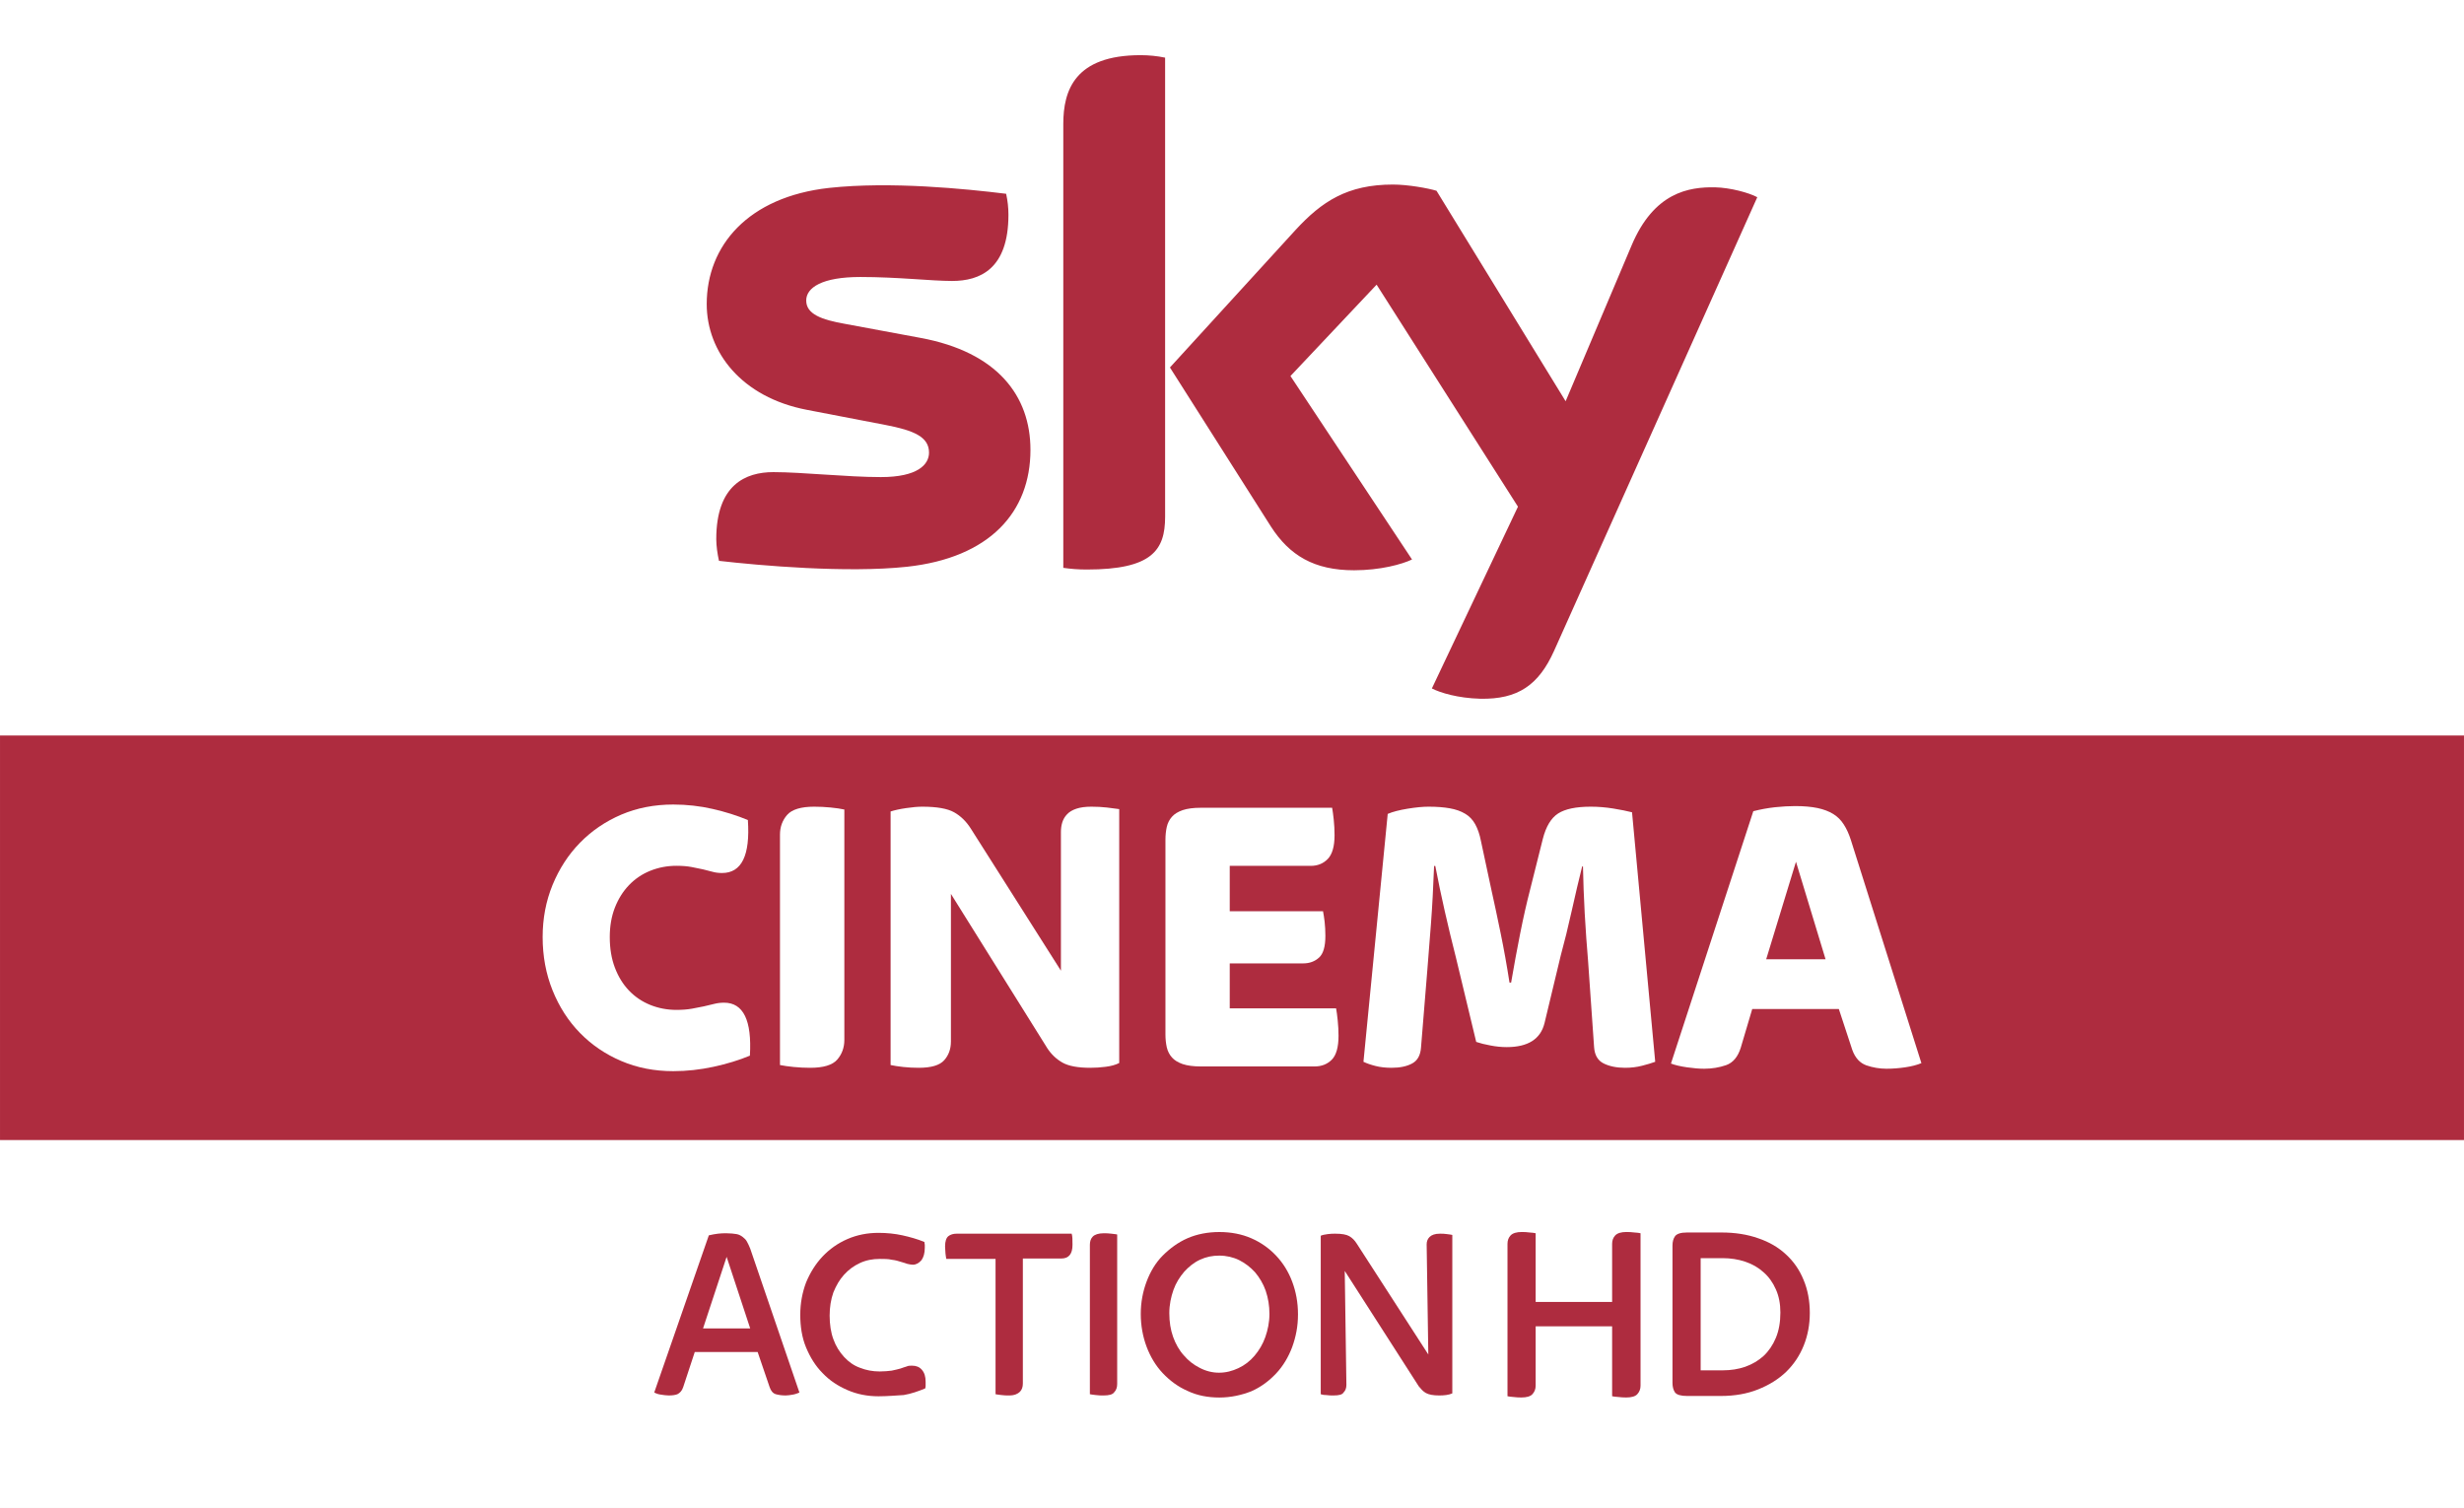
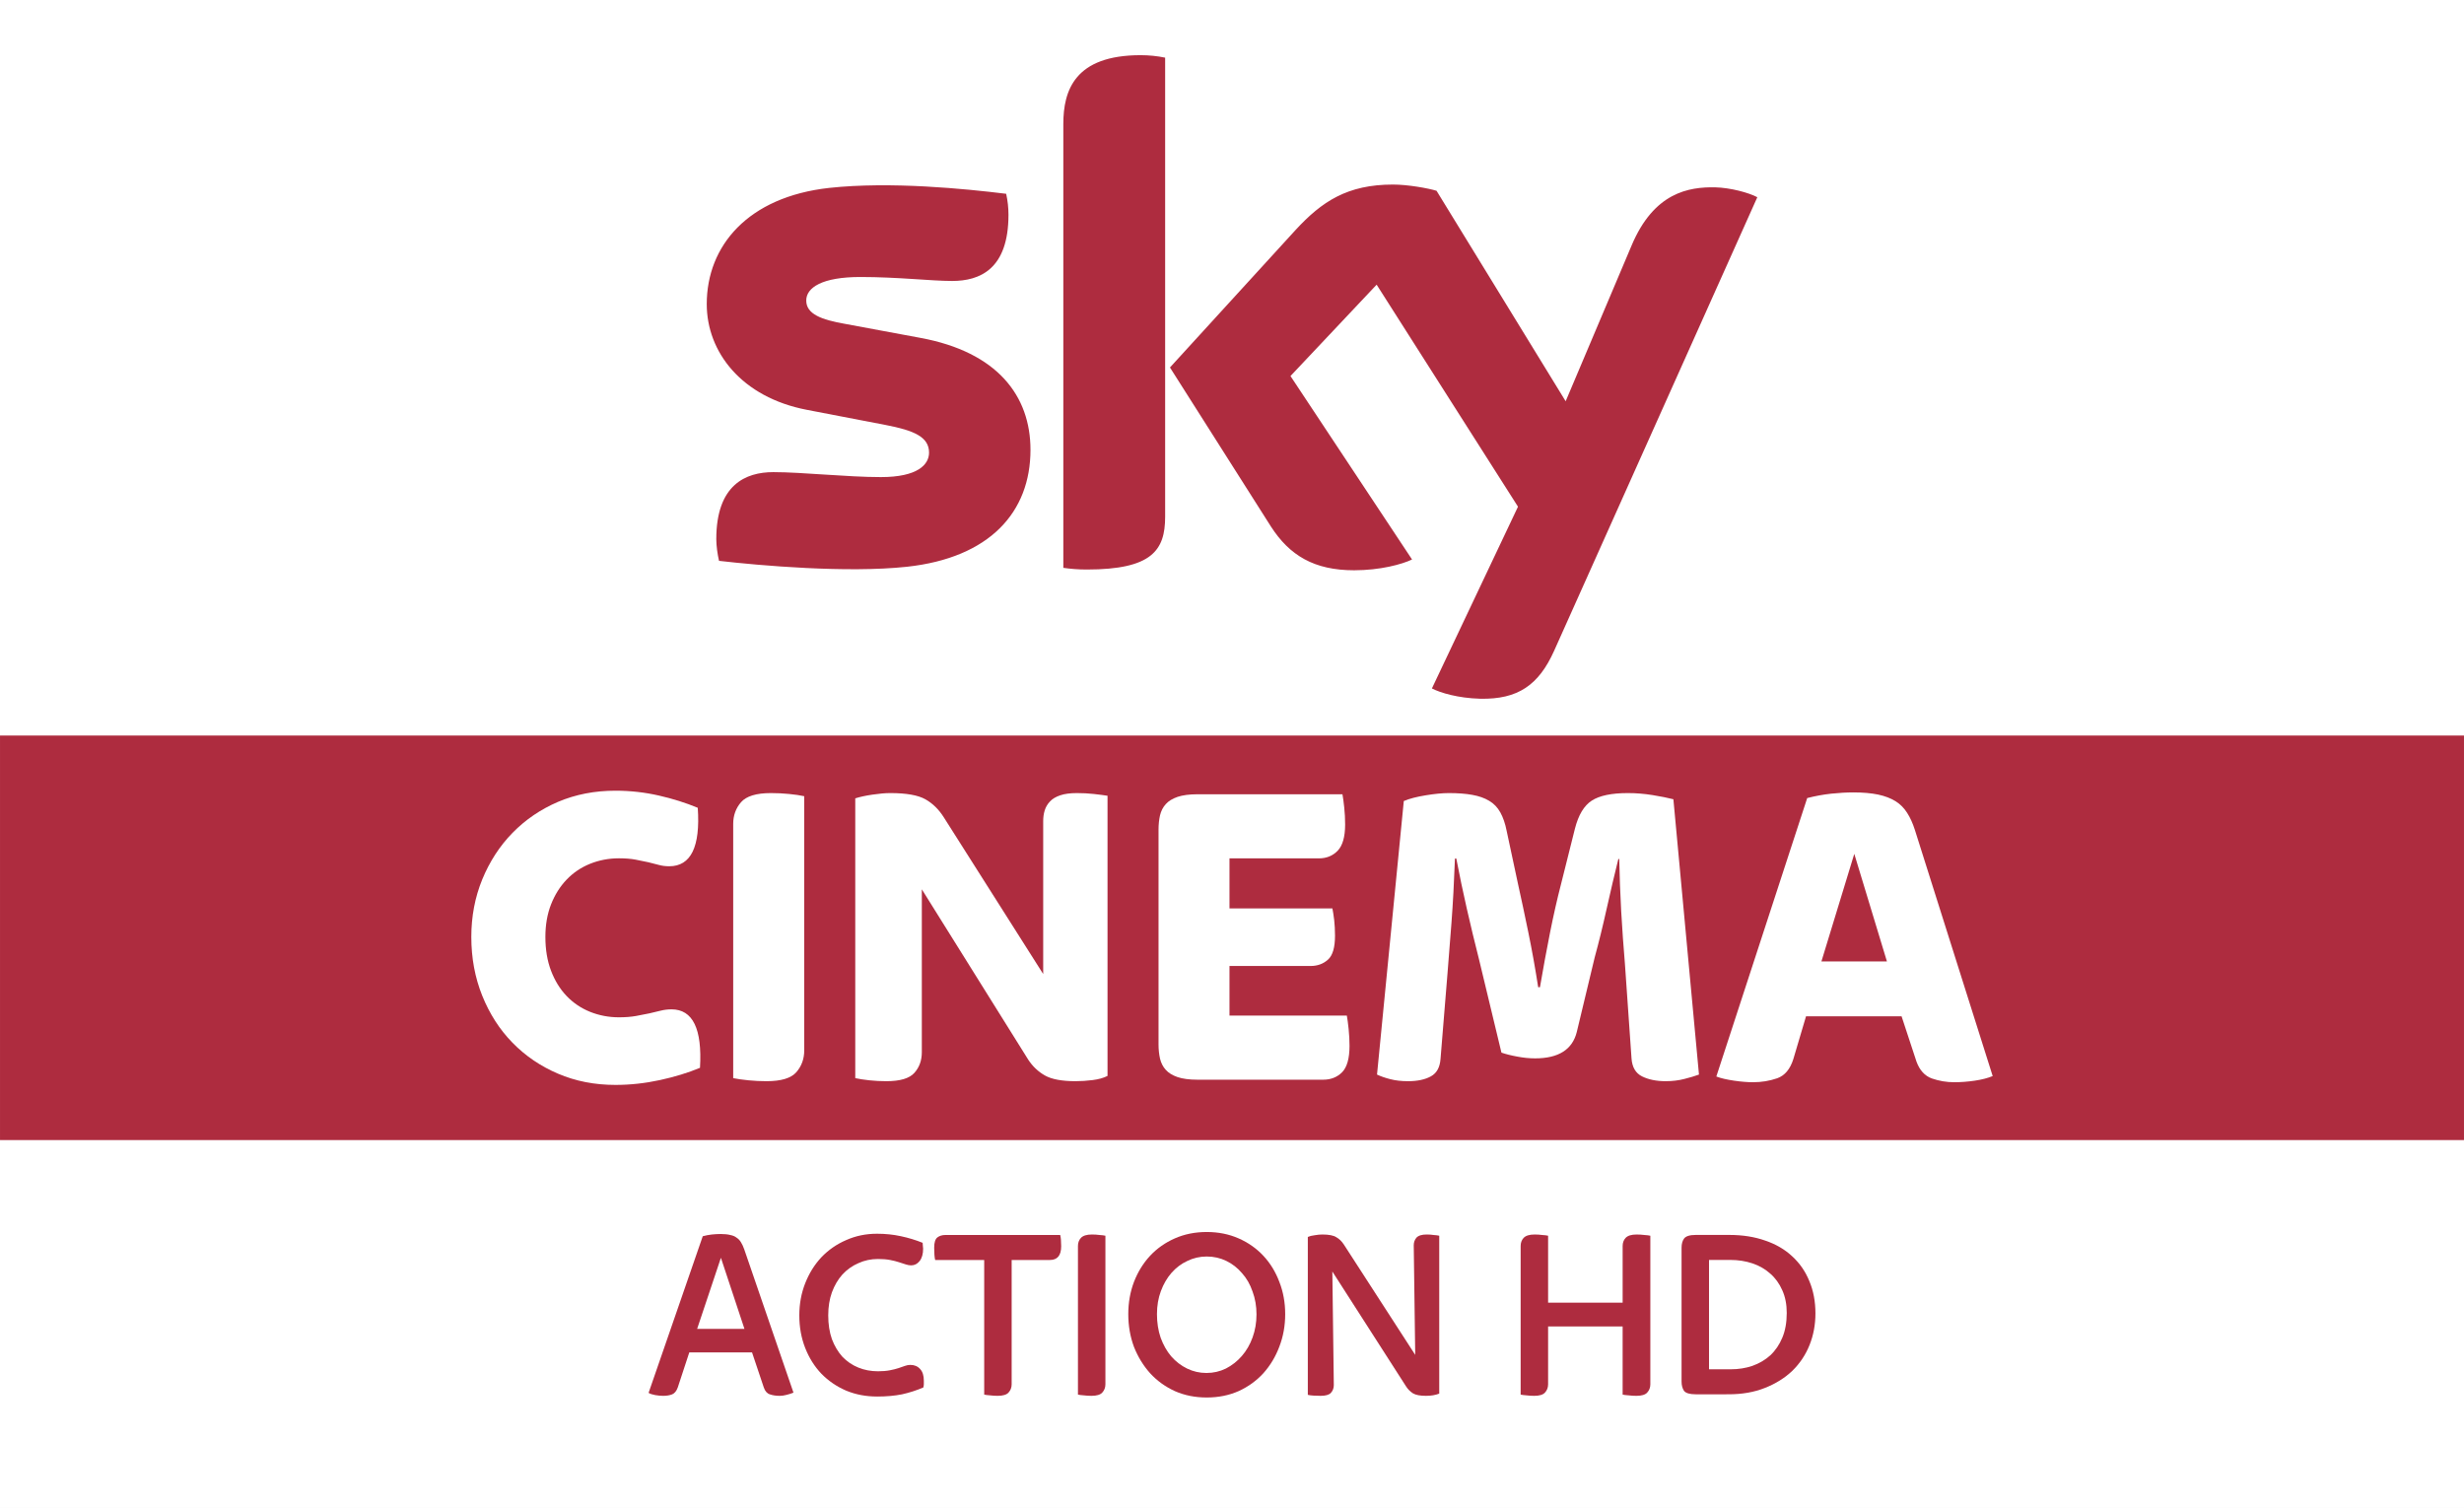
<svg xmlns="http://www.w3.org/2000/svg" width="1340" height="820" version="1.1" viewBox="0 0 354.54 216.96">
-   <path d="m-7.3425e-4 0h354.54v216.96h-354.54z" fill="#fff" style="paint-order:stroke fill markers" />
-   <path d="m-7.4105e-4 105.83h354.54v58.209h-354.54z" fill="#ae2c3f" style="paint-order:stroke fill markers" />
-   <path d="m148.27 64.721c0 8.973-5.865 15.531-17.77 16.828-8.628 0.925-21.118-0.167-27.047-0.85-0.221-0.968-0.392-2.173-0.392-3.121 0-7.855 4.244-9.646 8.214-9.646 4.125 0 10.627 0.715 15.465 0.715 5.311 0 6.934-1.807 6.934-3.523 0-2.254-2.148-3.19-6.274-3.981l-11.294-2.173c-9.402-1.802-14.418-8.312-14.418-15.217 0-8.395 5.938-15.424 17.614-16.717 8.83-0.956 19.573 0.123 25.47 0.847 0.217 1.015 0.33 1.972 0.33 3.026 0 7.828-4.125 9.517-8.101 9.517-3.056 0-7.794-0.572-13.203-0.572-5.509 0-7.794 1.525-7.794 3.383 0 1.956 2.176 2.767 5.626 3.371l10.796 2.005c11.091 2.046 15.843 8.351 15.843 16.109m19.377 9.635c0 4.815-1.89 7.59-11.276 7.59-1.244 0-2.333-0.092-3.375-0.242v-63.858c0-4.849 1.647-9.909 11.132-9.909 1.194 0 2.398 0.123 3.519 0.357v66.06m38.382 24.704c1.229 0.629 3.76 1.393 6.943 1.479 5.445 0.118 8.423-1.975 10.628-6.859l29.254-65.303c-1.206-0.651-3.876-1.372-6.068-1.423-3.758-0.07-8.805 0.703-12.036 8.405l-9.473 22.377-18.578-30.286c-1.198-0.368-4.123-0.895-6.273-0.895-6.548 0-10.219 2.42-14.023 6.549l-18.062 19.771 14.528 22.885c2.685 4.169 6.224 6.295 11.971 6.295 3.757 0 6.886-0.856 8.335-1.55l-17.492-26.398 12.396-13.146 20.339 31.944-12.388 26.156" fill="#ae2c3f" stroke-width="2.944" />
-   <g transform="matrix(.59573 0 0 .59573 -47.895 102.25)">
-     <g transform="matrix(16.279 0 0 -16.279 243.01 87.08)">
-       <path d="m0 0c-0.279 0-0.536 0.05-0.772 0.151-0.235 0.1-0.439 0.239-0.612 0.416s-0.308 0.387-0.407 0.632c-0.098 0.244-0.147 0.507-0.147 0.791 0 0.275 0.049 0.533 0.147 0.773 0.099 0.24 0.234 0.449 0.407 0.626s0.377 0.316 0.612 0.417c0.236 0.1 0.493 0.15 0.772 0.15 0.2 0 0.395-0.022 0.583-0.065 0.189-0.043 0.363-0.098 0.524-0.165 0.036-0.524-0.092-0.786-0.383-0.786-0.051 0-0.098 6e-3 -0.141 0.018s-0.09 0.024-0.141 0.036c-0.051 0.011-0.108 0.023-0.171 0.035s-0.138 0.018-0.224 0.018c-0.137 0-0.267-0.025-0.389-0.074-0.121-0.049-0.226-0.12-0.315-0.213-0.088-0.092-0.158-0.203-0.209-0.333s-0.076-0.276-0.076-0.437c0-0.17 0.025-0.321 0.076-0.455s0.121-0.247 0.209-0.339c0.089-0.093 0.194-0.164 0.315-0.213 0.122-0.049 0.252-0.074 0.389-0.074 0.086 0 0.163 6e-3 0.23 0.018s0.126 0.024 0.179 0.035c0.053 0.012 0.103 0.024 0.151 0.036 0.047 0.012 0.096 0.018 0.147 0.018 0.286 0 0.414-0.262 0.383-0.786-0.161-0.067-0.341-0.122-0.539-0.165-0.199-0.043-0.398-0.065-0.598-0.065" fill="#fff" />
-     </g>
-     <g transform="matrix(16.279 0 0 -16.279 276.08 86.266)">
-       <path d="m0 0c-0.082 0-0.164 4e-3 -0.244 0.012-0.081 8e-3 -0.149 0.018-0.204 0.029v3.419c0 0.114 0.036 0.212 0.106 0.292 0.071 0.081 0.205 0.122 0.401 0.122 0.082 0 0.164-4e-3 0.244-0.012 0.081-8e-3 0.149-0.018 0.204-0.03v-3.419c0-0.114-0.036-0.211-0.106-0.292-0.071-0.081-0.205-0.121-0.401-0.121" fill="#fff" />
-     </g>
-     <g transform="matrix(16.279 0 0 -16.279 302.31 86.266)">
-       <path d="m0 0c-0.079 0-0.155 4e-3 -0.23 0.012-0.074 8e-3 -0.137 0.018-0.188 0.029v3.762c0.059 0.019 0.135 0.036 0.23 0.05 0.094 0.014 0.174 0.021 0.241 0.021 0.216 0 0.373-0.028 0.471-0.083s0.181-0.136 0.248-0.242l1.337-2.108v2.055c0 0.051 6e-3 0.099 0.02 0.144s0.037 0.086 0.071 0.121c0.033 0.036 0.079 0.063 0.138 0.083s0.134 0.03 0.224 0.03c0.079 0 0.154-4e-3 0.227-0.012 0.072-8e-3 0.134-0.016 0.185-0.024v-3.767c-0.055-0.028-0.121-0.046-0.2-0.056-0.078-0.01-0.155-0.015-0.23-0.015-0.184 0-0.322 0.026-0.412 0.077s-0.165 0.122-0.224 0.212l-1.431 2.291v-2.19c0-0.111-0.033-0.203-0.1-0.278s-0.193-0.112-0.377-0.112" fill="#fff" />
-     </g>
-     <g transform="matrix(16.279 0 0 -16.279 370.42 85.94)">
-       <path d="m0 0c-0.11 0-0.199 0.012-0.268 0.035-0.069 0.024-0.122 0.056-0.159 0.098-0.037 0.041-0.063 0.091-0.077 0.15-0.013 0.059-0.02 0.122-0.02 0.189v2.894c0 0.067 7e-3 0.13 0.02 0.189 0.014 0.059 0.04 0.109 0.077 0.15 0.037 0.042 0.09 0.074 0.159 0.098 0.069 0.023 0.158 0.035 0.268 0.035h1.949c8e-3 -0.043 0.016-0.102 0.024-0.177s0.012-0.152 0.012-0.23c0-0.166-0.034-0.283-0.1-0.352-0.067-0.069-0.151-0.103-0.254-0.103h-1.201v-0.673h1.384c8e-3 -0.04 0.016-0.092 0.024-0.157 7e-3 -0.065 0.011-0.135 0.011-0.209 0-0.158-0.031-0.265-0.094-0.322s-0.141-0.086-0.235-0.086h-1.09v-0.667h1.578c8e-3 -0.043 0.016-0.103 0.024-0.18s0.012-0.153 0.012-0.227c0-0.17-0.034-0.288-0.1-0.355-0.067-0.067-0.152-0.1-0.254-0.1h-1.69" fill="#fff" />
-     </g>
-     <g transform="matrix(16.279 0 0 -16.279 416.52 86.266)">
-       <path d="m0 0c-0.09 0-0.17 9e-3 -0.239 0.027-0.068 0.017-0.128 0.038-0.179 0.062l0.36 3.678c0.074 0.032 0.173 0.057 0.294 0.077 0.122 0.02 0.226 0.03 0.312 0.03 0.122 0 0.227-8e-3 0.315-0.024 0.089-0.016 0.164-0.042 0.227-0.08 0.063-0.037 0.113-0.089 0.15-0.156s0.066-0.15 0.085-0.248l0.153-0.715c0.044-0.197 0.09-0.414 0.139-0.652s0.093-0.484 0.132-0.735h0.024c0.043 0.251 0.088 0.496 0.135 0.732s0.096 0.452 0.147 0.649l0.188 0.75c0.047 0.185 0.123 0.311 0.227 0.378s0.265 0.101 0.485 0.101c0.11 0 0.22-9e-3 0.332-0.027s0.205-0.037 0.28-0.056l0.344-3.702c-0.055-0.02-0.121-0.04-0.197-0.059-0.077-0.02-0.161-0.03-0.251-0.03-0.125 0-0.232 0.022-0.318 0.065s-0.133 0.124-0.141 0.242l-0.089 1.275c-0.019 0.225-0.036 0.46-0.05 0.706-0.013 0.246-0.022 0.479-0.026 0.7h-0.012c-0.051-0.205-0.103-0.426-0.156-0.664-0.053-0.239-0.107-0.458-0.162-0.659l-0.241-1.004c-0.059-0.236-0.246-0.354-0.56-0.354-0.079 0-0.159 8e-3 -0.241 0.024-0.083 0.015-0.154 0.033-0.212 0.053l-0.301 1.252c-0.059 0.232-0.114 0.46-0.165 0.685-0.051 0.224-0.098 0.448-0.141 0.673h-0.018c-0.012-0.315-0.027-0.604-0.047-0.865-0.02-0.262-0.037-0.488-0.053-0.676l-0.094-1.152c-8e-3 -0.114-0.051-0.193-0.13-0.236-0.078-0.043-0.18-0.065-0.306-0.065" fill="#fff" />
-     </g>
-     <g transform="matrix(16.279 0 0 -16.279 506.99 60.056)">
-       <path d="m0 0h0.881l-0.439 1.447-0.442-1.447m-0.919-1.624c-0.074 0-0.16 7e-3 -0.256 0.021s-0.176 0.032-0.238 0.056l1.222 3.744c0.106 0.027 0.213 0.047 0.322 0.059 0.108 0.011 0.207 0.017 0.298 0.017 0.13 0 0.241-0.01 0.333-0.029 0.093-0.02 0.171-0.05 0.234-0.089s0.115-0.091 0.156-0.156c0.042-0.065 0.076-0.141 0.104-0.228l1.047-3.312c-0.067-0.028-0.147-0.048-0.241-0.062-0.095-0.014-0.187-0.021-0.277-0.021-0.102 0-0.202 0.017-0.298 0.05-0.096 0.034-0.166 0.11-0.209 0.228l-0.2 0.608h-1.285l-0.17-0.573c-0.043-0.138-0.116-0.224-0.218-0.26-0.102-0.035-0.21-0.053-0.324-0.053" fill="#fff" />
-     </g>
-   </g>
-   <g fill="#ae2c3f">
-     <g transform="matrix(.59532 0 0 .59532 -17.549 97.44)">
-       <g fill="#ae2c3f">
-         <path d="m191.1 173.6c-0.6 0-1.2-0.1-1.9-0.2s-1.2-0.3-1.6-0.5l13.2-38c0.8-0.2 1.5-0.3 2.2-0.4s1.4-0.1 2.1-0.1c1 0 1.7 0.1 2.4 0.2 0.6 0.1 1.1 0.4 1.5 0.7s0.8 0.7 1 1.1c0.3 0.5 0.5 1 0.8 1.7l11.9 34.8c-0.5 0.2-1 0.4-1.6 0.5s-1.2 0.2-1.7 0.2c-0.9 0-1.7-0.1-2.4-0.3s-1.2-0.8-1.5-1.7l-2.9-8.5h-15.2l-2.8 8.5c-0.3 0.9-0.8 1.4-1.4 1.7-0.5 0.2-1.2 0.3-2.1 0.3zm8.3-16.2h11.4l-5.7-17.3z" />
-         <path d="m241.8 173.8c-2.7 0-5.2-0.5-7.5-1.5s-4.3-2.3-6-4.1c-1.7-1.7-3-3.8-4-6.2s-1.4-5.1-1.4-7.9 0.5-5.4 1.4-7.8c1-2.4 2.3-4.5 4-6.3s3.7-3.2 6-4.2 4.8-1.5 7.5-1.5c2 0 4 0.2 5.8 0.6s3.6 0.9 5.3 1.6c0 0.3 0.1 0.5 0.1 0.7v0.7c0 1.3-0.3 2.3-0.8 3-0.6 0.7-1.3 1.1-2.1 1.1-0.4 0-0.8-0.1-1.3-0.2-0.5-0.2-1-0.3-1.6-0.5s-1.3-0.4-2.2-0.5c-0.8-0.2-1.8-0.2-2.9-0.2-1.7 0-3.3 0.3-4.8 1s-2.7 1.6-3.8 2.8-1.9 2.6-2.6 4.3c-0.6 1.7-0.9 3.6-0.9 5.6 0 2.1 0.3 4.1 0.9 5.7 0.6 1.7 1.5 3.1 2.6 4.3s2.4 2.1 3.8 2.6c1.5 0.6 3.1 0.9 4.8 0.9 1.1 0 2.1-0.1 2.9-0.2 0.8-0.2 1.5-0.3 2.1-0.5s1.1-0.4 1.5-0.5c0.4-0.2 0.9-0.2 1.3-0.2 1 0 1.8 0.3 2.4 1s0.9 1.6 0.9 2.9v0.8c0 0.3 0 0.5-0.1 0.8-1.7 0.7-3.4 1.3-5.2 1.6-1.8 0.1-3.9 0.3-6.1 0.3z" />
-         <path d="m273.4 173.6c-0.6 0-1.3 0-1.9-0.1s-1.1-0.1-1.4-0.2v-32.7h-11.9c-0.1-0.3-0.1-0.7-0.2-1.3 0-0.5-0.1-1.1-0.1-1.7 0-1.3 0.3-2.1 0.8-2.5s1.2-0.6 2-0.6h27.8c0.2 0.6 0.2 1.5 0.2 2.7 0 2.2-0.9 3.3-2.7 3.3h-9.3v30.2c0 0.8-0.2 1.5-0.7 2s-1.3 0.9-2.6 0.9z" />
-         <path d="m296.2 173.6c-0.6 0-1.3 0-1.9-0.1s-1.1-0.1-1.4-0.2v-36.1c0-0.8 0.2-1.5 0.7-2s1.4-0.8 2.6-0.8c0.6 0 1.3 0 1.9 0.1s1.1 0.1 1.4 0.2v36.1c0 0.8-0.2 1.5-0.7 2-0.4 0.6-1.3 0.8-2.6 0.8z" />
-         <path d="m324.2 174.1c-2.8 0-5.4-0.5-7.7-1.6-2.3-1-4.3-2.5-6-4.3s-3-4-3.9-6.4-1.4-5.1-1.4-7.9 0.5-5.4 1.4-7.8 2.2-4.6 3.9-6.3 3.7-3.2 6-4.2 4.9-1.5 7.7-1.5 5.4 0.5 7.7 1.5 4.3 2.4 6 4.2 3 3.9 3.9 6.3 1.4 5 1.4 7.9-0.5 5.4-1.4 7.9c-0.9 2.4-2.2 4.6-3.9 6.4s-3.7 3.3-6 4.3c-2.3 0.9-4.9 1.5-7.7 1.5zm-0.1-6c1.7 0 3.2-0.4 4.7-1.1s2.8-1.7 3.9-3 2-2.8 2.6-4.5 1-3.6 1-5.6-0.3-3.8-0.9-5.6c-0.6-1.7-1.5-3.2-2.6-4.5-1.1-1.2-2.4-2.2-3.8-2.9s-3.1-1.1-4.8-1.1-3.2 0.3-4.7 1-2.7 1.7-3.8 2.9c-1.1 1.3-2 2.7-2.6 4.4s-1 3.6-1 5.6c0 2.1 0.3 4 0.9 5.7s1.5 3.3 2.6 4.5c1.1 1.3 2.4 2.3 3.8 3 1.5 0.8 3.1 1.2 4.7 1.2z" />
-         <path d="m351.8 173.6c-0.6 0-1.2 0-1.8-0.1-0.6 0-1-0.1-1.3-0.2v-38.3c0.4-0.2 1-0.3 1.7-0.4s1.3-0.1 1.8-0.1c1.6 0 2.7 0.2 3.4 0.6s1.3 1 1.8 1.8l17.3 26.8-0.4-26.6c0-0.7 0.2-1.3 0.7-1.8s1.3-0.8 2.5-0.8c0.6 0 1.1 0 1.7 0.1s1 0.1 1.3 0.2v38.3c-0.9 0.4-2 0.5-3.2 0.5-1.4 0-2.5-0.2-3.2-0.6s-1.2-1-1.7-1.6l-17.9-27.9 0.4 27.5c0 0.8-0.2 1.4-0.7 1.9-0.3 0.5-1.1 0.7-2.4 0.7z" />
+   <g transform="translate(-25.856 76.611)">
+     <path d="m25.856-76.611h354.54v216.96h-354.54z" fill="#fff" style="paint-order:stroke fill markers" />
+     <path d="m25.856 29.223h354.54v58.208h-354.54z" fill="#ae2c3f" style="paint-order:stroke fill markers" />
+     <path d="m174.13-11.89c0 8.973-5.865 15.531-17.77 16.828-8.628 0.925-21.118-0.167-27.047-0.85-0.221-0.968-0.392-2.173-0.392-3.121 0-7.855 4.244-9.645 8.214-9.645 4.125 0 10.627 0.715 15.465 0.715 5.311 0 6.934-1.807 6.934-3.523 0-2.254-2.148-3.19-6.274-3.981l-11.294-2.173c-9.402-1.802-14.418-8.312-14.418-15.217 0-8.395 5.938-15.424 17.614-16.717 8.83-0.956 19.573 0.123 25.47 0.847 0.217 1.015 0.33 1.972 0.33 3.026 0 7.828-4.125 9.517-8.101 9.517-3.056 0-7.794-0.572-13.203-0.572-5.509 0-7.794 1.525-7.794 3.383 0 1.956 2.176 2.767 5.626 3.371l10.796 2.005c11.091 2.046 15.843 8.351 15.843 16.109m19.377 9.634c0 4.815-1.89 7.59-11.276 7.59-1.244 0-2.333-0.092-3.375-0.242v-63.857c0-4.849 1.647-9.909 11.132-9.909 1.194 0 2.398 0.123 3.519 0.357v66.059m38.382 24.704c1.229 0.629 3.76 1.393 6.943 1.479 5.445 0.118 8.423-1.975 10.628-6.859l29.254-65.302c-1.206-0.651-3.876-1.372-6.068-1.423-3.758-0.07-8.805 0.702-12.036 8.405l-9.473 22.377-18.578-30.286c-1.198-0.368-4.123-0.895-6.273-0.895-6.548 0-10.219 2.42-14.023 6.549l-18.062 19.771 14.528 22.885c2.685 4.169 6.224 6.295 11.971 6.295 3.757 0 6.886-0.856 8.335-1.55l-17.492-26.398 12.396-13.146 20.339 31.944-12.388 26.156" fill="#ae2c3f" stroke-width="2.944" />
+     <g transform="matrix(.65735 0 0 .65735 -45.333 22.251)">
+       <g transform="matrix(16.279,0,0,-16.279,243.01,87.08)">
+         <path d="m0 0c-0.279 0-0.536 0.05-0.772 0.151-0.235 0.1-0.439 0.239-0.612 0.416s-0.308 0.387-0.407 0.632c-0.098 0.244-0.147 0.507-0.147 0.791 0 0.275 0.049 0.533 0.147 0.773 0.099 0.24 0.234 0.449 0.407 0.626s0.377 0.316 0.612 0.417c0.236 0.1 0.493 0.15 0.772 0.15 0.2 0 0.395-0.022 0.583-0.065 0.189-0.043 0.363-0.098 0.524-0.165 0.036-0.524-0.092-0.786-0.383-0.786-0.051 0-0.098 6e-3 -0.141 0.018s-0.09 0.024-0.141 0.036c-0.051 0.011-0.108 0.023-0.171 0.035s-0.138 0.018-0.224 0.018c-0.137 0-0.267-0.025-0.389-0.074-0.121-0.049-0.226-0.12-0.315-0.213-0.088-0.092-0.158-0.203-0.209-0.333s-0.076-0.276-0.076-0.437c0-0.17 0.025-0.321 0.076-0.455s0.121-0.247 0.209-0.339c0.089-0.093 0.194-0.164 0.315-0.213 0.122-0.049 0.252-0.074 0.389-0.074 0.086 0 0.163 6e-3 0.23 0.018s0.126 0.024 0.179 0.035c0.053 0.012 0.103 0.024 0.151 0.036 0.047 0.012 0.096 0.018 0.147 0.018 0.286 0 0.414-0.262 0.383-0.786-0.161-0.067-0.341-0.122-0.539-0.165-0.199-0.043-0.398-0.065-0.598-0.065" fill="#fff" />
+       </g>
+       <g transform="matrix(16.279,0,0,-16.279,276.08,86.266)">
+         <path d="m0 0c-0.082 0-0.164 4e-3 -0.244 0.012-0.081 8e-3 -0.149 0.018-0.204 0.029v3.419c0 0.114 0.036 0.212 0.106 0.292 0.071 0.081 0.205 0.122 0.401 0.122 0.082 0 0.164-4e-3 0.244-0.012 0.081-8e-3 0.149-0.018 0.204-0.03v-3.419c0-0.114-0.036-0.211-0.106-0.292-0.071-0.081-0.205-0.121-0.401-0.121" fill="#fff" />
+       </g>
+       <g transform="matrix(16.279,0,0,-16.279,302.31,86.266)">
+         <path d="m0 0c-0.079 0-0.155 4e-3 -0.23 0.012-0.074 8e-3 -0.137 0.018-0.188 0.029v3.762c0.059 0.019 0.135 0.036 0.23 0.05 0.094 0.014 0.174 0.021 0.241 0.021 0.216 0 0.373-0.028 0.471-0.083s0.181-0.136 0.248-0.242l1.337-2.108v2.055c0 0.051 6e-3 0.099 0.02 0.144s0.037 0.086 0.071 0.121c0.033 0.036 0.079 0.063 0.138 0.083s0.134 0.03 0.224 0.03c0.079 0 0.154-4e-3 0.227-0.012 0.072-8e-3 0.134-0.016 0.185-0.024v-3.767c-0.055-0.028-0.121-0.046-0.2-0.056-0.078-0.01-0.155-0.015-0.23-0.015-0.184 0-0.322 0.026-0.412 0.077s-0.165 0.122-0.224 0.212l-1.431 2.291v-2.19c0-0.111-0.033-0.203-0.1-0.278s-0.193-0.112-0.377-0.112" fill="#fff" />
+       </g>
+       <g transform="matrix(16.279,0,0,-16.279,370.42,85.94)">
+         <path d="m0 0c-0.11 0-0.199 0.012-0.268 0.035-0.069 0.024-0.122 0.056-0.159 0.098-0.037 0.041-0.063 0.091-0.077 0.15-0.013 0.059-0.02 0.122-0.02 0.189v2.894c0 0.067 7e-3 0.13 0.02 0.189 0.014 0.059 0.04 0.109 0.077 0.15 0.037 0.042 0.09 0.074 0.159 0.098 0.069 0.023 0.158 0.035 0.268 0.035h1.949c8e-3 -0.043 0.016-0.102 0.024-0.177s0.012-0.152 0.012-0.23c0-0.166-0.034-0.283-0.1-0.352-0.067-0.069-0.151-0.103-0.254-0.103h-1.201v-0.673h1.384c8e-3 -0.04 0.016-0.092 0.024-0.157 7e-3 -0.065 0.011-0.135 0.011-0.209 0-0.158-0.031-0.265-0.094-0.322s-0.141-0.086-0.235-0.086h-1.09v-0.667h1.578c8e-3 -0.043 0.016-0.103 0.024-0.18s0.012-0.153 0.012-0.227c0-0.17-0.034-0.288-0.1-0.355-0.067-0.067-0.152-0.1-0.254-0.1h-1.69" fill="#fff" />
+       </g>
+       <g transform="matrix(16.279,0,0,-16.279,416.52,86.266)">
+         <path d="m0 0c-0.09 0-0.17 9e-3 -0.239 0.027-0.068 0.017-0.128 0.038-0.179 0.062l0.36 3.678c0.074 0.032 0.173 0.057 0.294 0.077 0.122 0.02 0.226 0.03 0.312 0.03 0.122 0 0.227-8e-3 0.315-0.024 0.089-0.016 0.164-0.042 0.227-0.08 0.063-0.037 0.113-0.089 0.15-0.156s0.066-0.15 0.085-0.248l0.153-0.715c0.044-0.197 0.09-0.414 0.139-0.652s0.093-0.484 0.132-0.735h0.024c0.043 0.251 0.088 0.496 0.135 0.732s0.096 0.452 0.147 0.649l0.188 0.75c0.047 0.185 0.123 0.311 0.227 0.378s0.265 0.101 0.485 0.101c0.11 0 0.22-9e-3 0.332-0.027s0.205-0.037 0.28-0.056l0.344-3.702c-0.055-0.02-0.121-0.04-0.197-0.059-0.077-0.02-0.161-0.03-0.251-0.03-0.125 0-0.232 0.022-0.318 0.065s-0.133 0.124-0.141 0.242l-0.089 1.275c-0.019 0.225-0.036 0.46-0.05 0.706-0.013 0.246-0.022 0.479-0.026 0.7h-0.012c-0.051-0.205-0.103-0.426-0.156-0.664-0.053-0.239-0.107-0.458-0.162-0.659l-0.241-1.004c-0.059-0.236-0.246-0.354-0.56-0.354-0.079 0-0.159 8e-3 -0.241 0.024-0.083 0.015-0.154 0.033-0.212 0.053l-0.301 1.252c-0.059 0.232-0.114 0.46-0.165 0.685-0.051 0.224-0.098 0.448-0.141 0.673h-0.018c-0.012-0.315-0.027-0.604-0.047-0.865-0.02-0.262-0.037-0.488-0.053-0.676l-0.094-1.152c-8e-3 -0.114-0.051-0.193-0.13-0.236-0.078-0.043-0.18-0.065-0.306-0.065" fill="#fff" />
+       </g>
+       <g transform="matrix(16.279,0,0,-16.279,506.99,60.056)">
+         <path d="m0 0h0.881l-0.439 1.447-0.442-1.447m-0.919-1.624c-0.074 0-0.16 7e-3 -0.256 0.021s-0.176 0.032-0.238 0.056l1.222 3.744c0.106 0.027 0.213 0.047 0.322 0.059 0.108 0.011 0.207 0.017 0.298 0.017 0.13 0 0.241-0.01 0.333-0.029 0.093-0.02 0.171-0.05 0.234-0.089s0.115-0.091 0.156-0.156c0.042-0.065 0.076-0.141 0.104-0.228l1.047-3.312c-0.067-0.028-0.147-0.048-0.241-0.062-0.095-0.014-0.187-0.021-0.277-0.021-0.102 0-0.202 0.017-0.298 0.05-0.096 0.034-0.166 0.11-0.209 0.228l-0.2 0.608h-1.285l-0.17-0.573c-0.043-0.138-0.116-0.224-0.218-0.26-0.102-0.035-0.21-0.053-0.324-0.053" fill="#fff" />
      </g>
    </g>
-     <g transform="matrix(.90474 0 0 .90474 -69.349 -516.47)" stroke-width="1px" aria-label="HD">
-       <path d="m318.6 793.1q-0.64 0-1.28-0.08-0.6-0.04-0.92-0.12v-24.24q0-0.8 0.48-1.32 0.52-0.56 1.8-0.56 0.64 0 1.24 0.08 0.64 0.04 0.96 0.12v10.92h12.16v-9.24q0-0.8 0.48-1.32 0.52-0.56 1.8-0.56 0.64 0 1.28 0.08 0.64 0.04 0.96 0.12v24.24q0 0.8-0.52 1.36-0.48 0.52-1.76 0.52-0.64 0-1.28-0.08-0.64-0.04-0.96-0.12v-11.12h-12.16v9.44q0 0.8-0.52 1.36-0.48 0.52-1.76 0.52z" />
-       <path d="m344.96 792.86q-1.48 0-1.92-0.56-0.4-0.6-0.4-1.52v-21.84q0-0.92 0.4-1.48 0.44-0.6 1.92-0.6h5.48q3.24 0 5.84 0.92 2.6 0.88 4.4 2.56 1.84 1.68 2.8 4.04 1 2.36 1 5.28 0 2.76-0.96 5.16t-2.8 4.2q-1.84 1.76-4.48 2.8-2.6 1.04-5.92 1.04zm2.16-4.08h3.56q1.88 0 3.52-0.56 1.68-0.6 2.92-1.72 1.24-1.16 1.96-2.88t0.72-4.04q0-2.08-0.72-3.68-0.72-1.64-1.96-2.72-1.24-1.12-2.92-1.68t-3.6-0.56h-3.48z" />
+     <g transform="translate(-614.25)" fill="#ae2c3f">
+       <path d="m735.51 124.23q-0.494 0-1.129-0.106-0.6-0.106-0.953-0.318l7.796-22.542q0.67-0.176 1.305-0.247 0.67-0.07 1.27-0.07 0.847 0 1.376 0.141 0.564 0.106 0.917 0.388 0.388 0.247 0.635 0.67 0.247 0.388 0.459 0.988l7.091 20.638q-0.423 0.176-0.988 0.318-0.529 0.141-0.988 0.141-0.811 0-1.411-0.212-0.6-0.176-0.882-0.988l-1.693-5.045h-9.031l-1.658 5.045q-0.282 0.776-0.811 0.988-0.529 0.212-1.305 0.212zm4.904-9.631h6.809l-3.387-10.231z" />
+       <path d="m766.3 124.33q-2.399 0-4.445-0.847-2.046-0.882-3.563-2.434-1.482-1.552-2.328-3.704-0.847-2.152-0.847-4.692 0-2.469 0.847-4.621 0.847-2.152 2.328-3.739 1.517-1.587 3.563-2.469 2.046-0.917 4.445-0.917 1.799 0 3.422 0.353 1.658 0.353 3.14 0.953 0.035 0.247 0.035 0.459 0.035 0.176 0.035 0.388 0 1.129-0.494 1.764t-1.235 0.635q-0.353 0-0.776-0.141t-0.988-0.318q-0.529-0.176-1.27-0.318-0.741-0.141-1.729-0.141-1.517 0-2.822 0.6-1.305 0.564-2.293 1.623-0.953 1.058-1.517 2.575-0.529 1.482-0.529 3.316 0 1.905 0.529 3.422 0.564 1.482 1.517 2.54 0.988 1.023 2.293 1.552 1.305 0.529 2.822 0.529 0.988 0 1.693-0.141 0.741-0.141 1.27-0.318 0.529-0.176 0.917-0.318 0.388-0.141 0.776-0.141 0.882 0 1.411 0.6 0.529 0.564 0.529 1.693 0 0.247 0 0.459 0 0.212-0.071 0.494-1.482 0.635-3.069 0.988-1.587 0.318-3.598 0.318z" />
+       <path d="m783.66 124.23q-0.564 0-1.129-0.071-0.529-0.035-0.811-0.106v-19.368h-7.056q-0.071-0.282-0.106-0.741-0.035-0.494-0.035-1.023 0-1.129 0.459-1.482 0.459-0.353 1.164-0.353h16.51q0.141 0.529 0.141 1.623 0 1.976-1.623 1.976h-5.503v17.886q0 0.706-0.459 1.199-0.423 0.459-1.552 0.459z" />
+       <path d="m797.15 124.23q-0.564 0-1.129-0.071-0.529-0.035-0.811-0.106v-21.378q0-0.706 0.423-1.164 0.459-0.494 1.587-0.494 0.564 0 1.094 0.071 0.564 0.035 0.847 0.106v21.378q0 0.706-0.459 1.199-0.423 0.459-1.552 0.459z" />
+       <path d="m813.74 124.47q-2.505 0-4.586-0.917-2.081-0.953-3.563-2.575-1.482-1.658-2.328-3.81-0.811-2.187-0.811-4.692 0-2.469 0.811-4.621 0.847-2.187 2.328-3.775t3.563-2.505q2.081-0.917 4.586-0.917t4.586 0.917 3.563 2.505q1.482 1.587 2.293 3.739 0.847 2.152 0.847 4.657t-0.847 4.692q-0.811 2.152-2.293 3.81-1.482 1.623-3.563 2.575-2.081 0.917-4.586 0.917zm-0.035-3.528q1.482 0 2.787-0.635 1.305-0.67 2.293-1.799t1.552-2.681q0.564-1.552 0.564-3.316t-0.564-3.281q-0.529-1.552-1.517-2.646-0.953-1.129-2.258-1.764t-2.822-0.635q-1.482 0-2.787 0.635-1.305 0.6-2.293 1.729-0.953 1.094-1.517 2.611-0.564 1.517-0.564 3.316 0 1.834 0.529 3.387 0.564 1.552 1.517 2.681 0.988 1.129 2.293 1.764 1.305 0.635 2.787 0.635z" />
+       <path d="m830.12 124.23q-0.529 0-1.058-0.035-0.494-0.035-0.776-0.106v-22.719q0.388-0.176 0.988-0.247 0.6-0.106 1.094-0.106 1.411 0 2.011 0.388 0.635 0.353 1.094 1.058l10.266 15.875-0.212-15.769q0-0.635 0.388-1.094 0.423-0.459 1.482-0.459 0.494 0 0.988 0.071 0.529 0.035 0.811 0.106v22.719q-0.811 0.318-1.905 0.318-1.27 0-1.87-0.353-0.6-0.388-0.988-0.988l-10.619-16.545 0.212 16.334q0 0.67-0.423 1.129-0.388 0.423-1.482 0.423z" />
+       <path d="m860.85 124.23q-0.564 0-1.129-0.071-0.529-0.035-0.811-0.106v-21.378q0-0.706 0.423-1.164 0.459-0.494 1.587-0.494 0.564 0 1.094 0.071 0.564 0.035 0.847 0.106v9.631h10.724v-8.149q0-0.706 0.423-1.164 0.459-0.494 1.587-0.494 0.564 0 1.129 0.071 0.564 0.035 0.847 0.106v21.378q0 0.706-0.459 1.199-0.423 0.459-1.552 0.459-0.564 0-1.129-0.071-0.564-0.035-0.847-0.106v-9.807h-10.724v8.326q0 0.706-0.459 1.199-0.423 0.459-1.552 0.459z" />
+       <path d="m884.11 124.01q-1.305 0-1.693-0.494-0.353-0.529-0.353-1.341v-19.262q0-0.811 0.353-1.305 0.388-0.529 1.693-0.529h4.833q2.857 0 5.151 0.811 2.293 0.776 3.881 2.258 1.623 1.482 2.469 3.563 0.882 2.081 0.882 4.657 0 2.434-0.847 4.551-0.847 2.117-2.469 3.704-1.623 1.552-3.951 2.469-2.293 0.917-5.221 0.917zm1.905-3.598h3.14q1.658 0 3.104-0.494 1.482-0.529 2.575-1.517 1.094-1.023 1.729-2.54 0.635-1.517 0.635-3.563 0-1.834-0.635-3.246-0.635-1.446-1.729-2.399-1.094-0.988-2.575-1.482t-3.175-0.494h-3.069z" />
    </g>
  </g>
</svg>
